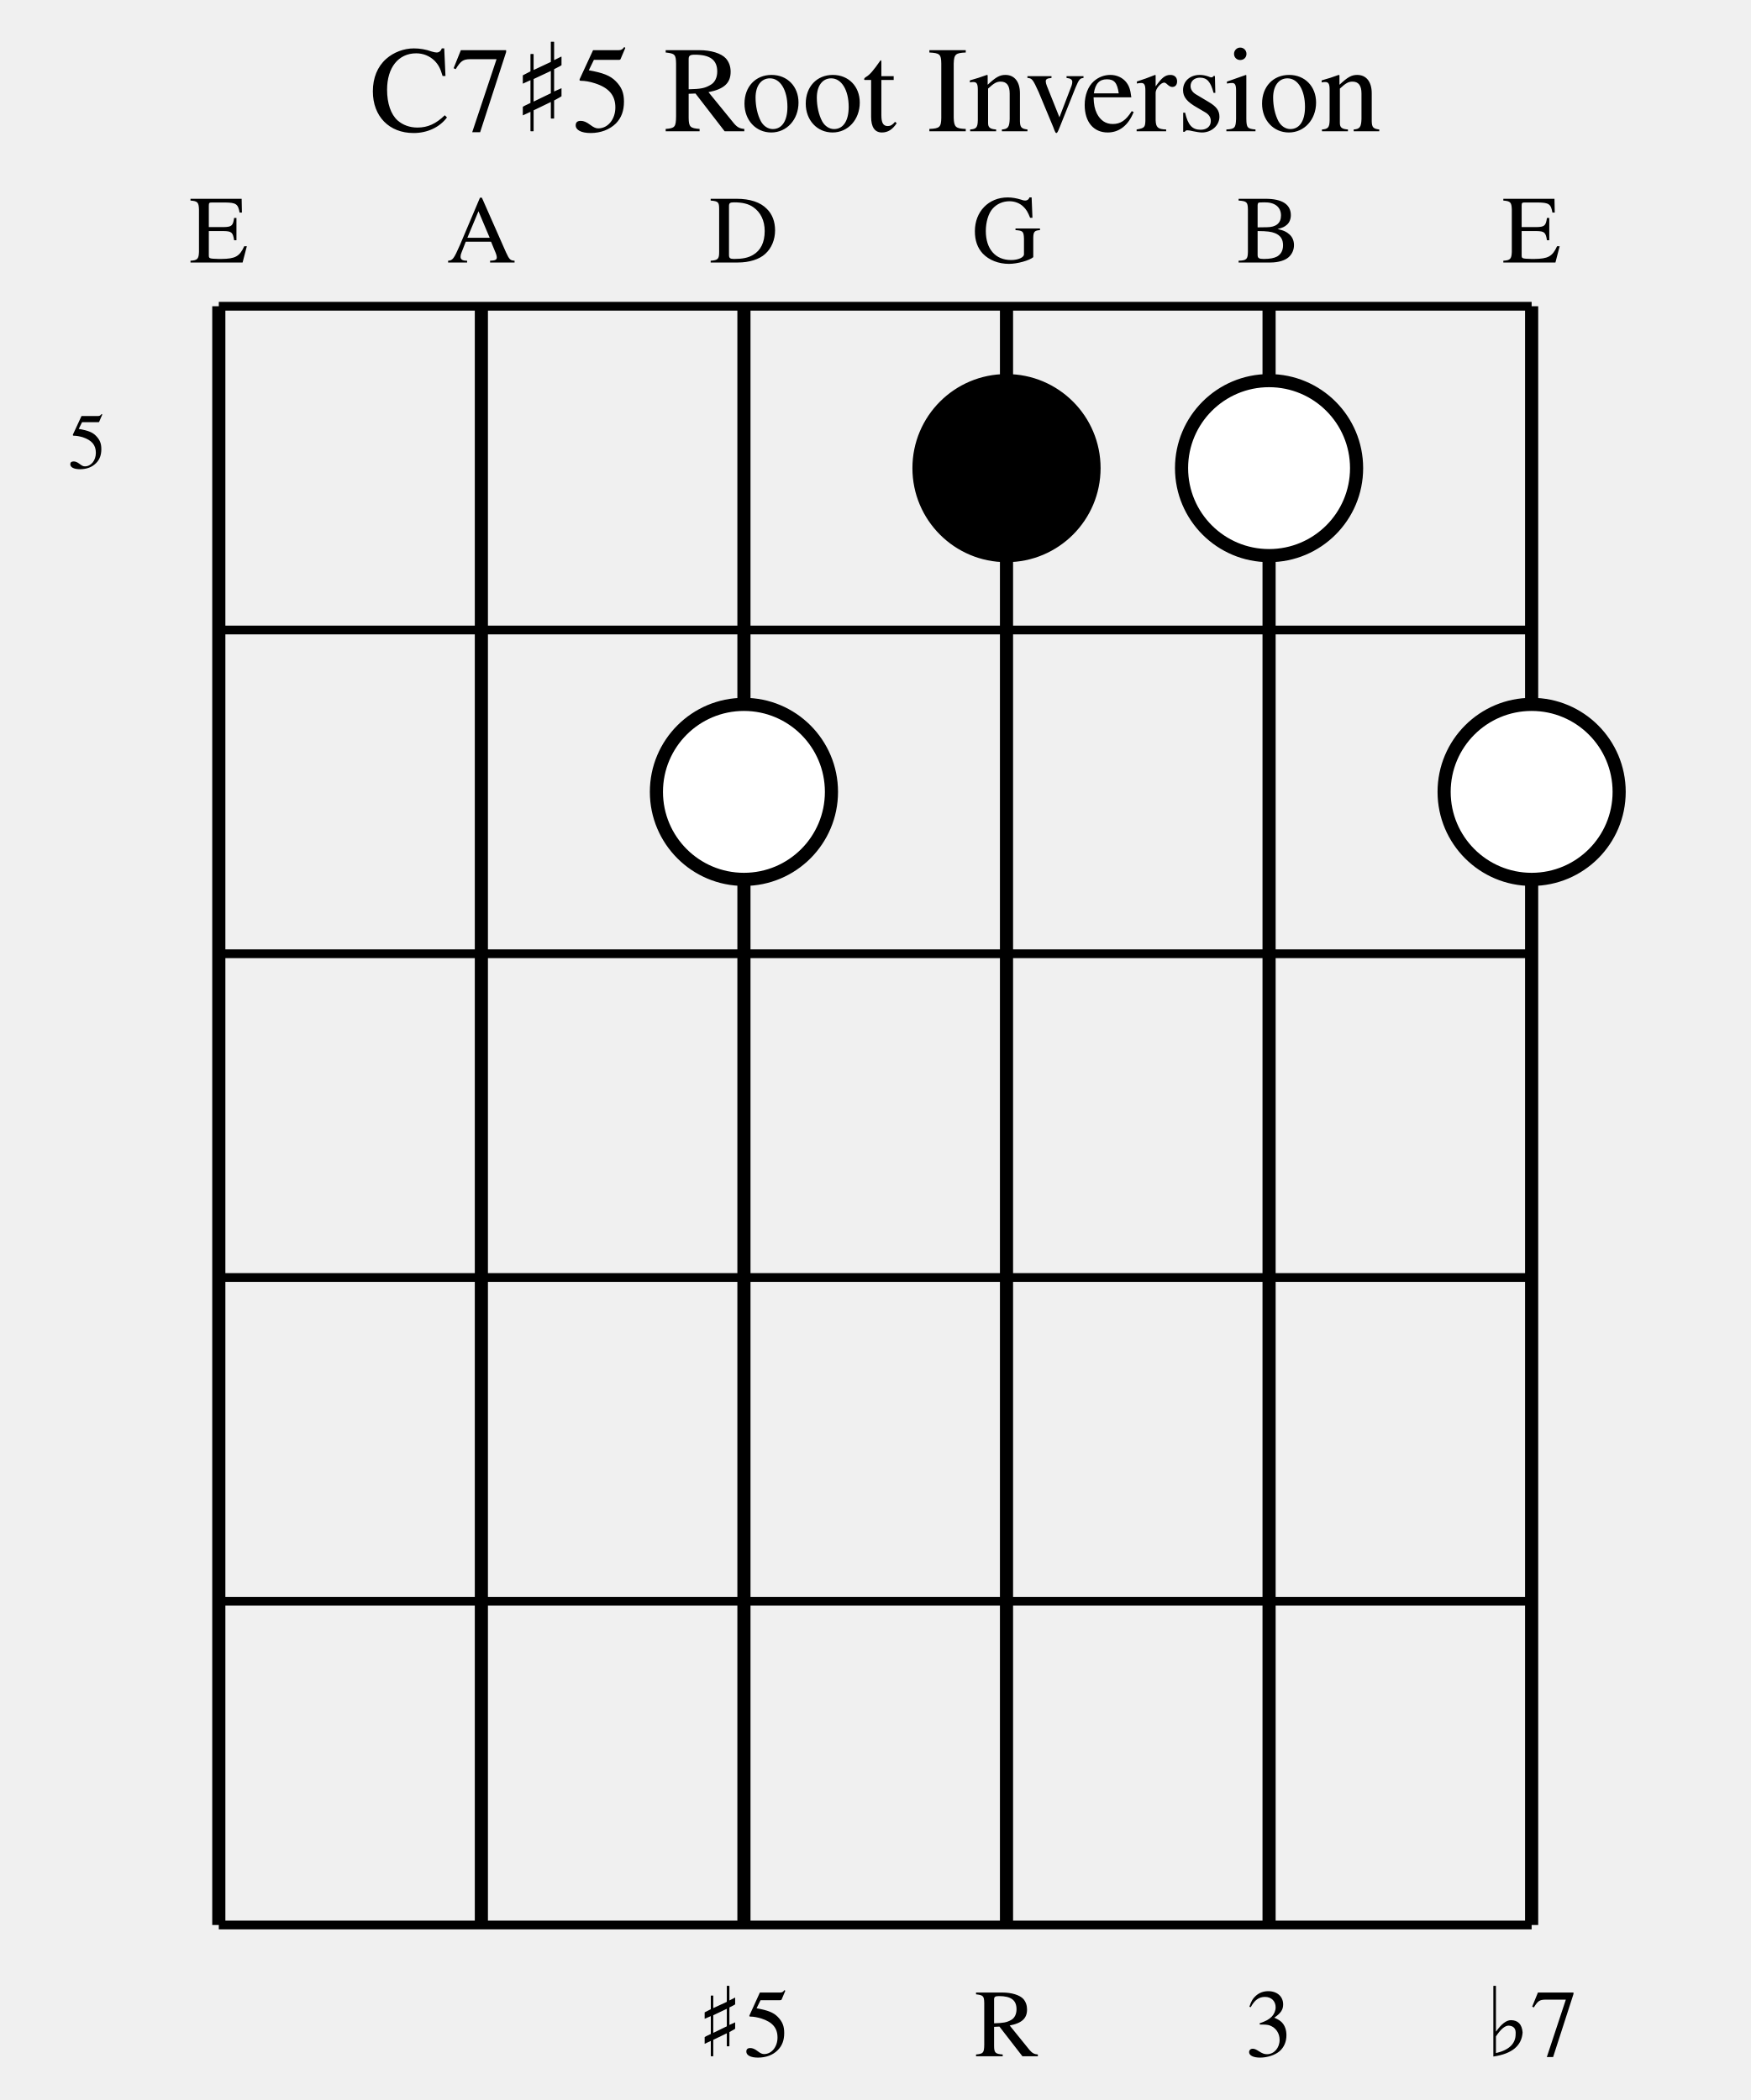
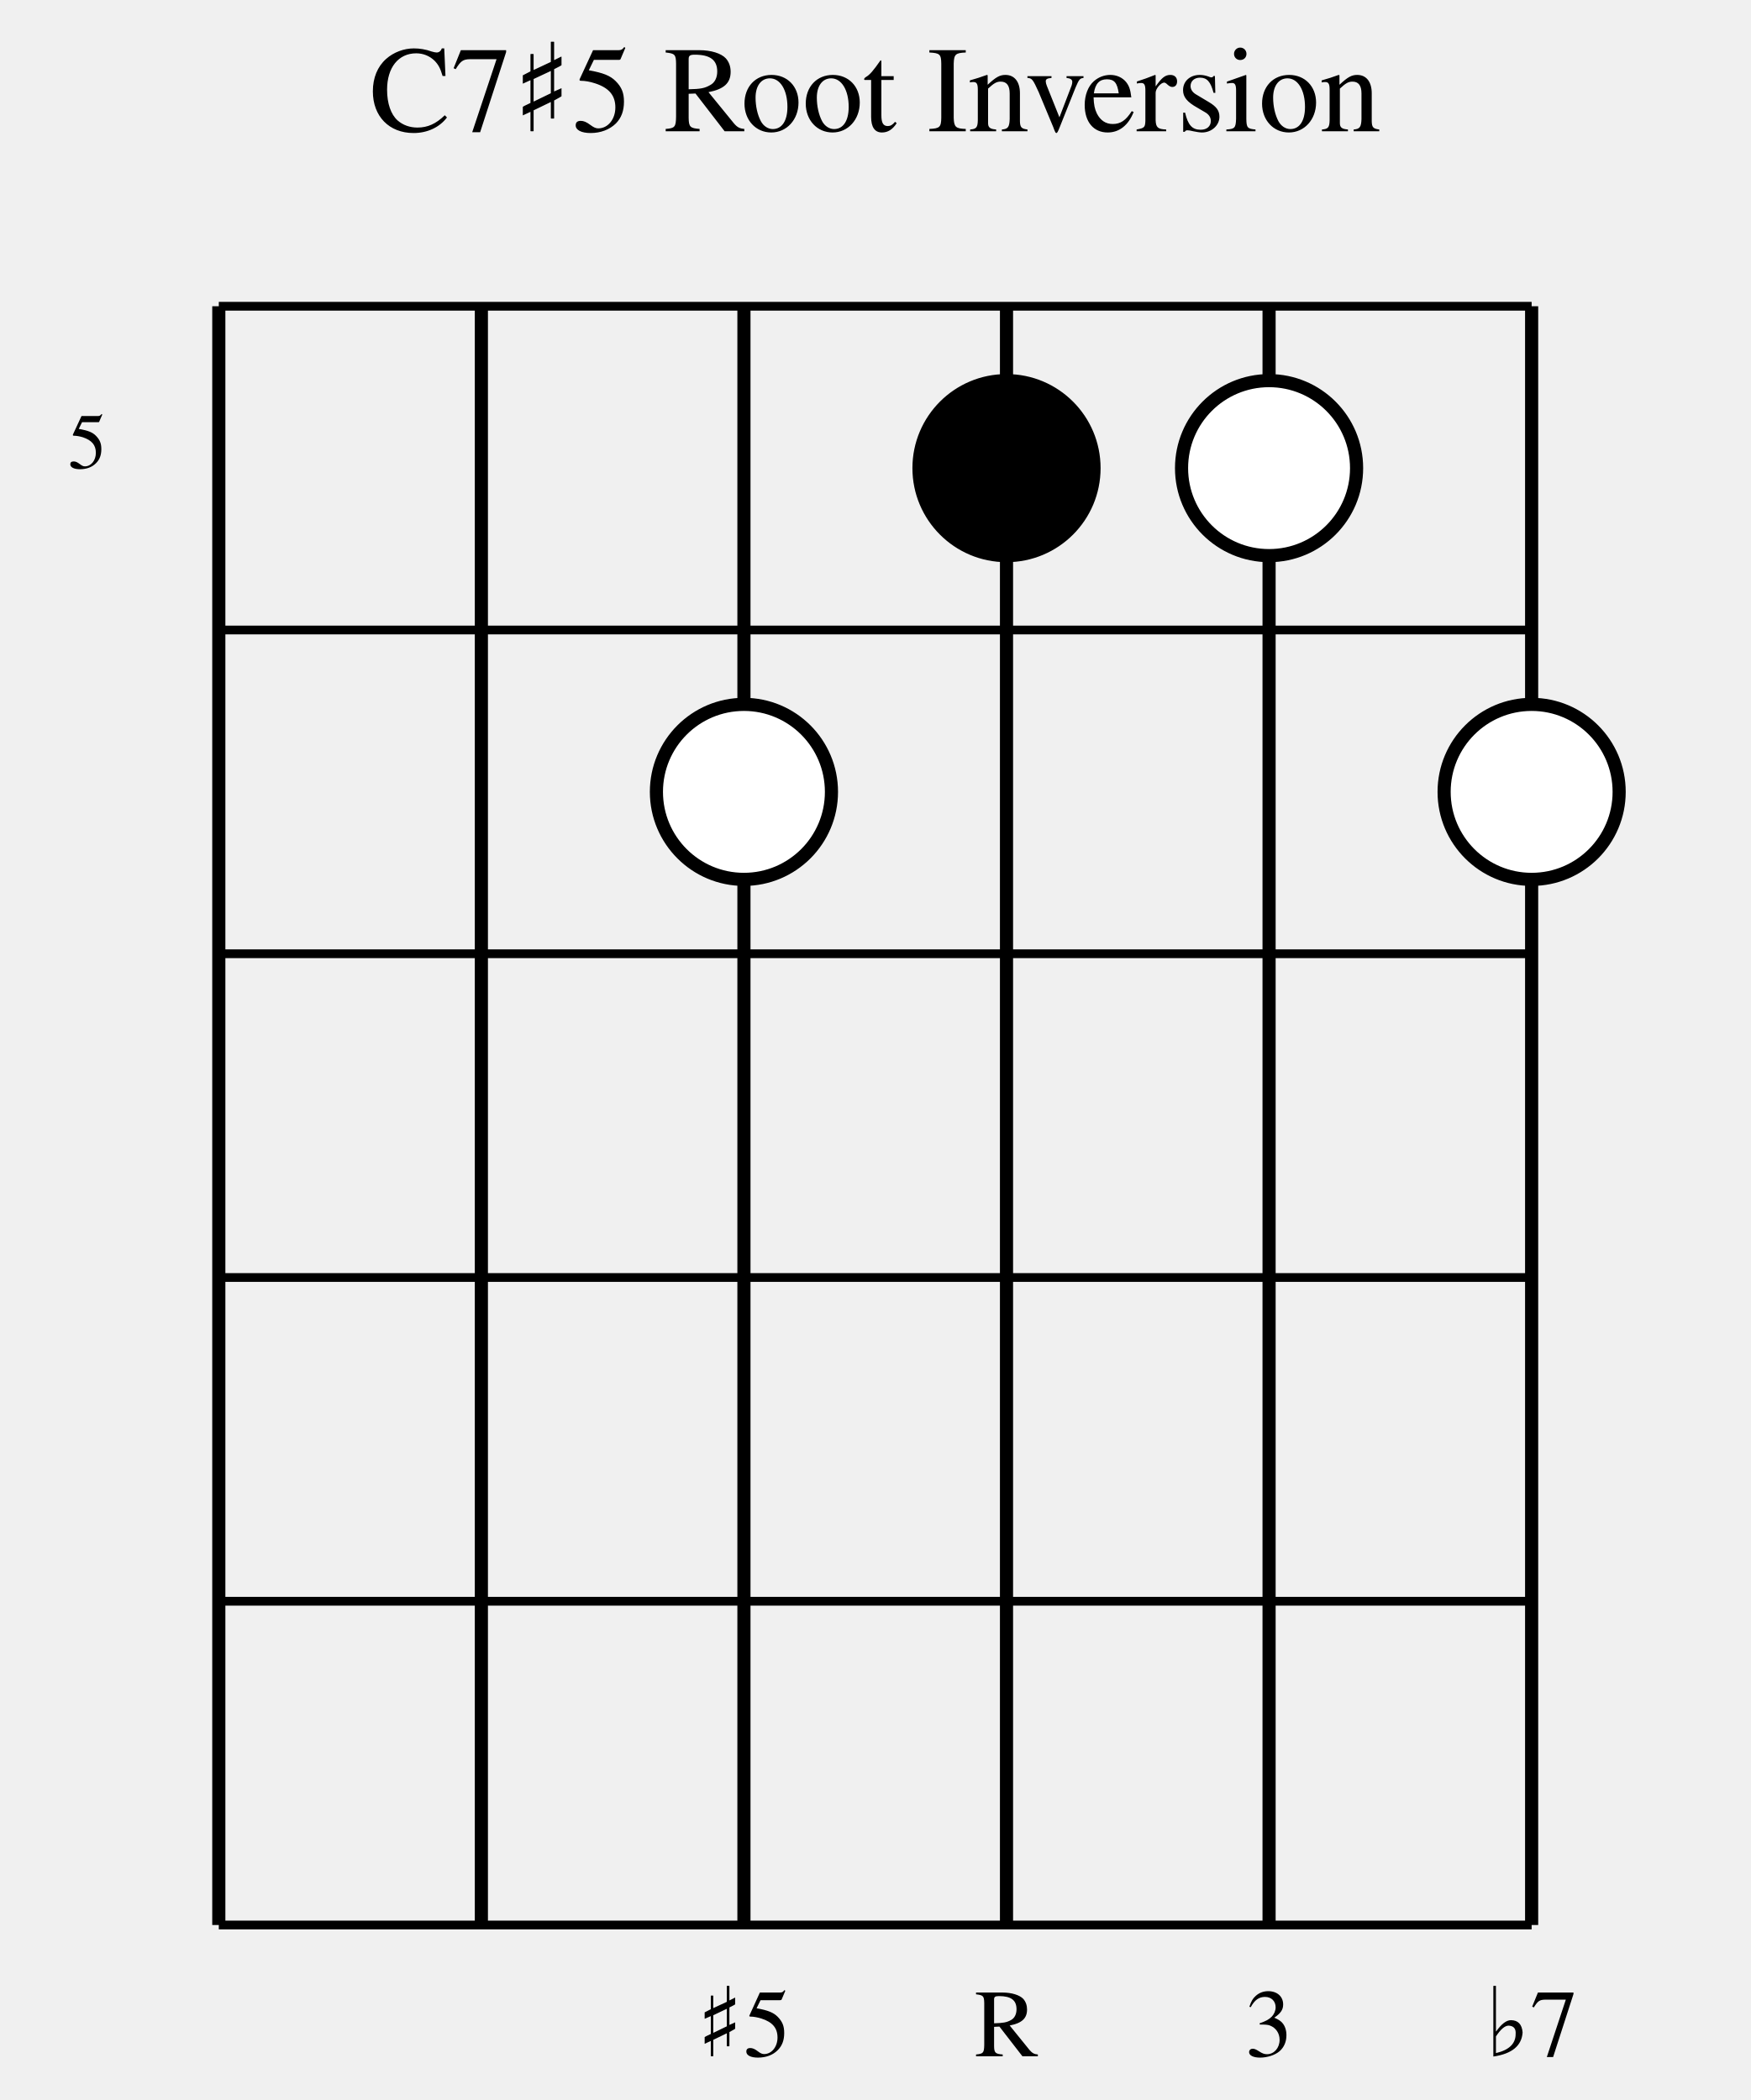
<svg xmlns="http://www.w3.org/2000/svg" width="200" height="240" viewBox="0 0 200 240">
  <defs>
    <style>
            .chord-title { 
                font-family: Times, serif; 
                font-size: 14px; 
                fill: #000000; 
                font-weight: normal; 
                text-anchor: middle; 
            }
            .string-label { 
                font-family: Times, serif; 
                font-size: 11px; 
                fill: #000000; 
                text-anchor: middle; 
            }
            .fret-label { 
                font-family: Times, serif; 
                font-size: 9px; 
                fill: #000000; 
                text-anchor: middle; 
            }
            .string-line { 
                stroke: #000000; 
                stroke-width: 1.5; 
            }
            .fret-line { 
                stroke: #000000; 
                stroke-width: 1; 
            }
            .nut-line { 
                stroke: #000000; 
                stroke-width: 3; 
            }
            .note-circle { 
                stroke: #000000; 
                stroke-width: 1.5; 
            }
            .root-note { 
                fill: #000000; 
            }
            .chord-note { 
                fill: #ffffff; 
            }
        </style>
  </defs>
  <text x="100" y="15" class="chord-title">C7♯5 Root Inversion</text>
-   <text x="25" y="30" class="string-label">E</text>
-   <text x="55" y="30" class="string-label">A</text>
-   <text x="85" y="30" class="string-label">D</text>
-   <text x="115" y="30" class="string-label">G</text>
-   <text x="145" y="30" class="string-label">B</text>
-   <text x="175" y="30" class="string-label">E</text>
  <line x1="25" y1="35" x2="25" y2="220" class="string-line" />
  <line x1="55" y1="35" x2="55" y2="220" class="string-line" />
  <line x1="85" y1="35" x2="85" y2="220" class="string-line" />
  <line x1="115" y1="35" x2="115" y2="220" class="string-line" />
  <line x1="145" y1="35" x2="145" y2="220" class="string-line" />
  <line x1="175" y1="35" x2="175" y2="220" class="string-line" />
  <line x1="25" y1="35" x2="175" y2="35" class="fret-line" />
  <line x1="25" y1="72" x2="175" y2="72" class="fret-line" />
  <line x1="25" y1="109" x2="175" y2="109" class="fret-line" />
  <line x1="25" y1="146" x2="175" y2="146" class="fret-line" />
  <line x1="25" y1="183" x2="175" y2="183" class="fret-line" />
  <line x1="25" y1="220" x2="175" y2="220" class="fret-line" />
  <text x="10" y="53.5" class="fret-label">5</text>
  <circle cx="85" cy="90.5" r="10" class="note-circle chord-note" />
  <circle cx="115" cy="53.5" r="10" class="note-circle root-note" />
  <circle cx="145" cy="53.5" r="10" class="note-circle chord-note" />
  <circle cx="175" cy="90.5" r="10" class="note-circle chord-note" />
  <text x="85" y="235" class="string-label">♯5</text>
  <text x="115" y="235" class="string-label">R</text>
  <text x="145" y="235" class="string-label">3</text>
  <text x="175" y="235" class="string-label">♭7</text>
</svg>
